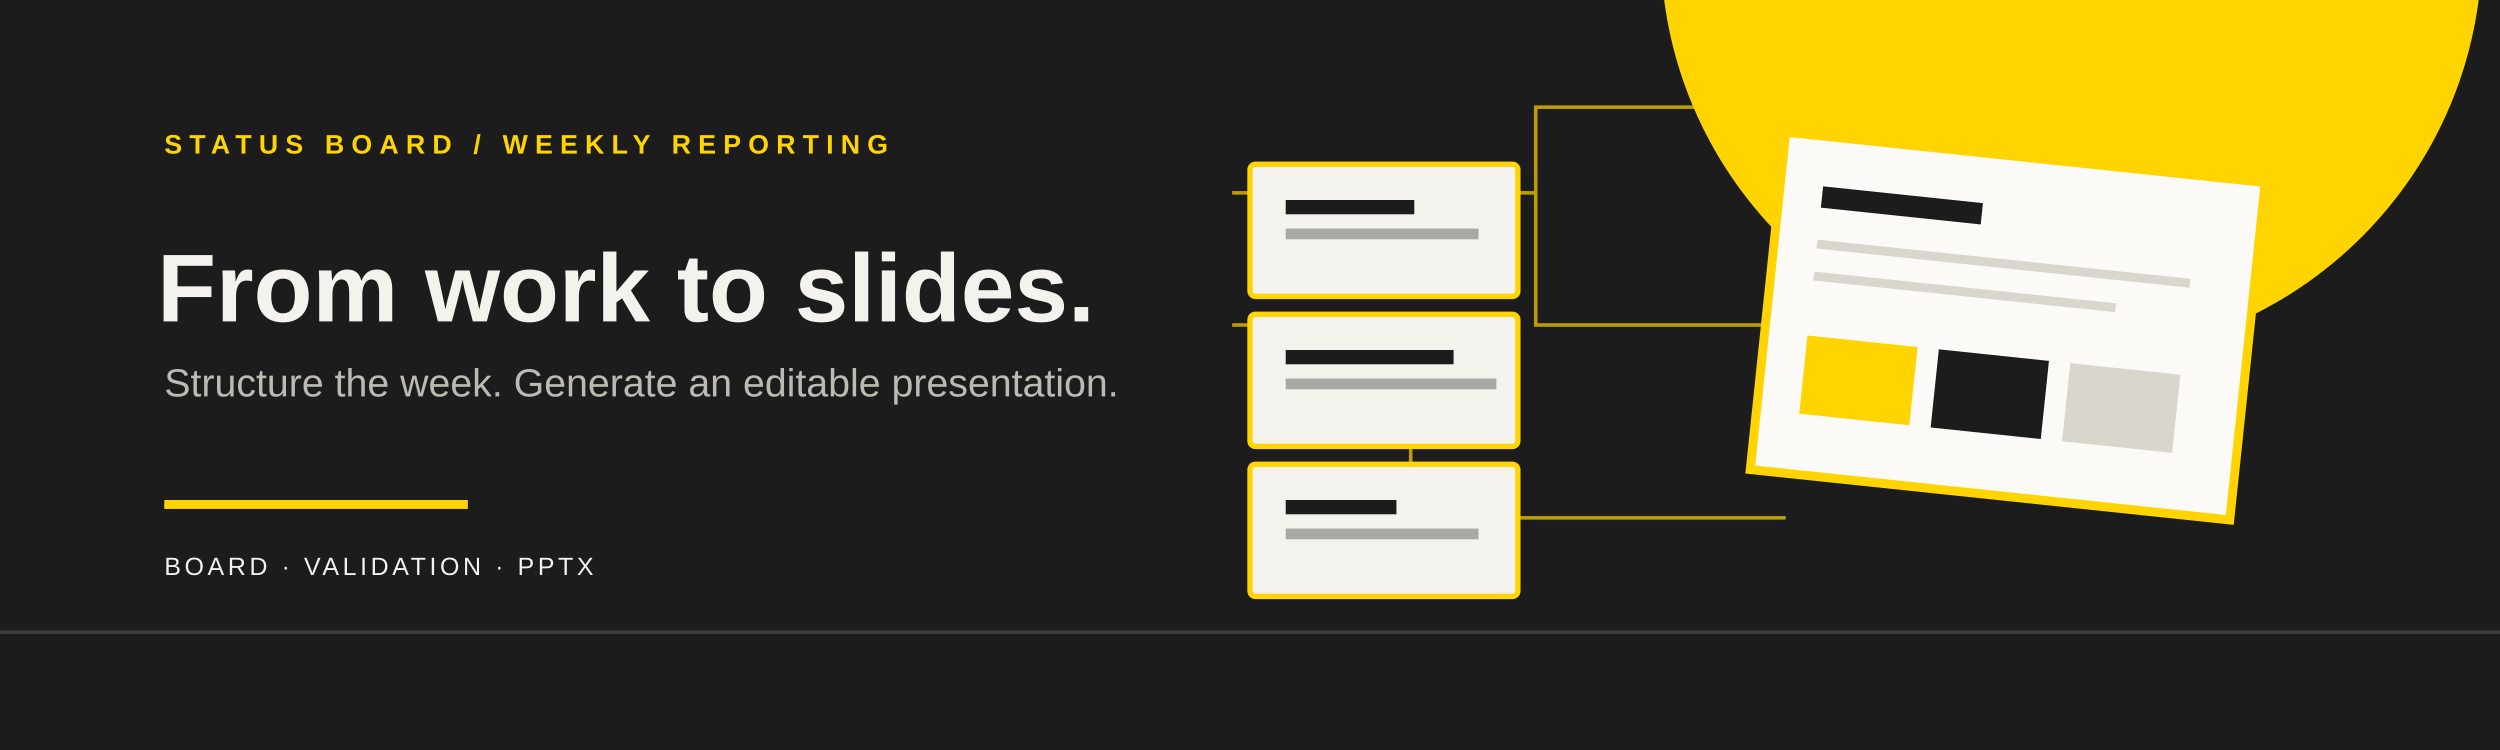
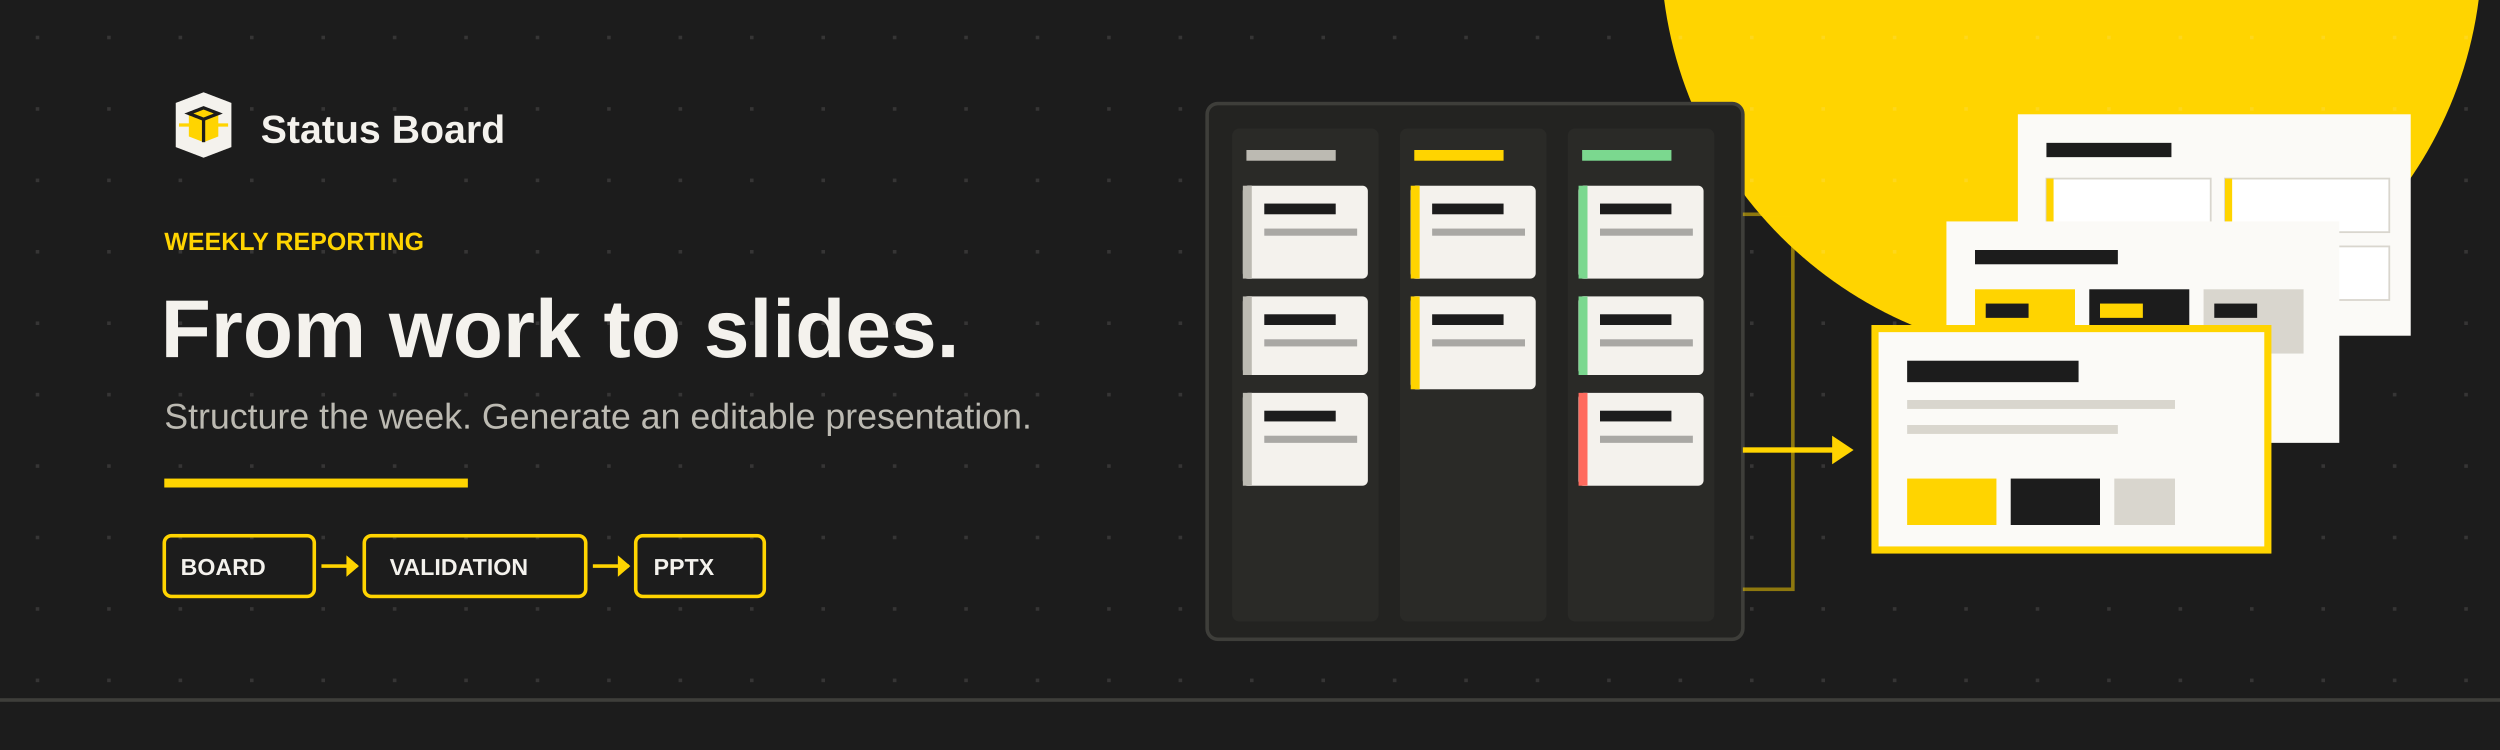
<svg xmlns="http://www.w3.org/2000/svg" viewBox="0 0 1400 420" role="img" aria-labelledby="title description">
-   <rect width="1400" height="420" fill="#1c1c1c" />
-   <circle cx="1160" cy="-30" r="230" fill="#ffd400" />
-   <path d="M0 354h1400" stroke="#3e3e3a" stroke-width="2" />
-   <g fill="none" stroke="#ffd400" stroke-width="2" opacity=".7">
-     <path d="M690 108h170v74h140" />
-     <path d="M690 182h100v108h210" />
-     <path d="M860 108v-48h250" />
+   <g id="bg">
+     <path id="bg-fill" d="M0 0 L1400 0 L1400 420 L0 420 Z" fill="#1c1c1c" />
  </g>
-   <g fill="#f4f2ed" stroke="#ffd400" stroke-width="3">
-     <rect x="700" y="92" width="150" height="74" rx="3" />
-     <rect x="700" y="176" width="150" height="74" rx="3" />
-     <rect x="700" y="260" width="150" height="74" rx="3" />
+   <g id="decor">
+     <path id="sun" d="M930 -30 C930 -157.025 1032.975 -260 1160 -260 C1287.025 -260 1390 -157.025 1390 -30 C1390 97.025 1287.025 200 1160 200 C1032.975 200 930 97.025 930 -30 Z" fill="#ffd400" />
+     <path id="dot-grid" d="M20 20 L22 20 L22 22 L20 22 Z M20 60 L22 60 L22 62 L20 62 Z M20 100 L22 100 L22 102 L20 102 Z M20 140 L22 140 L22 142 L20 142 Z M20 180 L22 180 L22 182 L20 182 Z M20 220 L22 220 L22 222 L20 222 Z M20 260 L22 260 L22 262 L20 262 Z M20 300 L22 300 L22 302 L20 302 Z M20 340 L22 340 L22 342 L20 342 Z M20 380 L22 380 L22 382 L20 382 Z M60 20 L62 20 L62 22 L60 22 Z M60 60 L62 60 L62 62 L60 62 Z M60 100 L62 100 L62 102 L60 102 Z M60 140 L62 140 L62 142 L60 142 Z M60 180 L62 180 L62 182 L60 182 Z M60 220 L62 220 L62 222 L60 222 Z M60 260 L62 260 L62 262 L60 262 Z M60 300 L62 300 L62 302 L60 302 Z M60 340 L62 340 L62 342 L60 342 Z M60 380 L62 380 L62 382 L60 382 Z M100 20 L102 20 L102 22 L100 22 Z M100 60 L102 60 L102 62 L100 62 Z M100 100 L102 100 L102 102 L100 102 Z M100 140 L102 140 L102 142 L100 142 Z M100 180 L102 180 L102 182 L100 182 Z M100 220 L102 220 L102 222 L100 222 Z M100 260 L102 260 L102 262 L100 262 Z M100 300 L102 300 L102 302 L100 302 Z M100 340 L102 340 L102 342 L100 342 Z M100 380 L102 380 L102 382 L100 382 Z M140 20 L142 20 L142 22 L140 22 Z M140 60 L142 60 L142 62 L140 62 Z M140 100 L142 100 L142 102 L140 102 Z M140 140 L142 140 L142 142 L140 142 Z M140 180 L142 180 L142 182 L140 182 Z M140 220 L142 220 L142 222 L140 222 Z M140 260 L142 260 L142 262 L140 262 Z M140 300 L142 300 L142 302 L140 302 Z M140 340 L142 340 L142 342 L140 342 Z M140 380 L142 380 L142 382 L140 382 Z M180 20 L182 20 L182 22 L180 22 Z M180 60 L182 60 L182 62 L180 62 Z M180 100 L182 100 L182 102 L180 102 Z M180 140 L182 140 L182 142 L180 142 Z M180 180 L182 180 L182 182 L180 182 Z M180 220 L182 220 L182 222 L180 222 Z M180 260 L182 260 L182 262 L180 262 Z M180 300 L182 300 L182 302 L180 302 Z M180 340 L182 340 L182 342 L180 342 Z M180 380 L182 380 L182 382 L180 382 Z M220 20 L222 20 L222 22 L220 22 Z M220 60 L222 60 L222 62 L220 62 Z M220 100 L222 100 L222 102 L220 102 Z M220 140 L222 140 L222 142 L220 142 Z M220 180 L222 180 L222 182 L220 182 Z M220 220 L222 220 L222 222 L220 222 Z M220 260 L222 260 L222 262 L220 262 Z M220 300 L222 300 L222 302 L220 302 Z M220 340 L222 340 L222 342 L220 342 Z M220 380 L222 380 L222 382 L220 382 Z M260 20 L262 20 L262 22 L260 22 Z M260 60 L262 60 L262 62 L260 62 Z M260 100 L262 100 L262 102 L260 102 Z M260 140 L262 140 L262 142 L260 142 Z M260 180 L262 180 L262 182 L260 182 Z M260 220 L262 220 L262 222 L260 222 Z M260 260 L262 260 L262 262 L260 262 Z M260 300 L262 300 L262 302 L260 302 Z M260 340 L262 340 L262 342 L260 342 Z M260 380 L262 380 L262 382 L260 382 Z M300 20 L302 20 L302 22 L300 22 Z M300 60 L302 60 L302 62 L300 62 Z M300 100 L302 100 L302 102 L300 102 Z M300 140 L302 140 L302 142 L300 142 Z M300 180 L302 180 L302 182 L300 182 Z M300 220 L302 220 L302 222 L300 222 Z M300 260 L302 260 L302 262 L300 262 Z M300 300 L302 300 L302 302 L300 302 Z M300 340 L302 340 L302 342 L300 342 Z M300 380 L302 380 L302 382 L300 382 Z M340 20 L342 20 L342 22 L340 22 Z M340 60 L342 60 L342 62 L340 62 Z M340 100 L342 100 L342 102 L340 102 Z M340 140 L342 140 L342 142 L340 142 Z M340 180 L342 180 L342 182 L340 182 Z M340 220 L342 220 L342 222 L340 222 Z M340 260 L342 260 L342 262 L340 262 Z M340 300 L342 300 L342 302 L340 302 Z M340 340 L342 340 L342 342 L340 342 Z M340 380 L342 380 L342 382 L340 382 Z M380 20 L382 20 L382 22 L380 22 Z M380 60 L382 60 L382 62 L380 62 Z M380 100 L382 100 L382 102 L380 102 Z M380 140 L382 140 L382 142 L380 142 Z M380 180 L382 180 L382 182 L380 182 Z M380 220 L382 220 L382 222 L380 222 Z M380 260 L382 260 L382 262 L380 262 Z M380 300 L382 300 L382 302 L380 302 Z M380 340 L382 340 L382 342 L380 342 Z M380 380 L382 380 L382 382 L380 382 Z M420 20 L422 20 L422 22 L420 22 Z M420 60 L422 60 L422 62 L420 62 Z M420 100 L422 100 L422 102 L420 102 Z M420 140 L422 140 L422 142 L420 142 Z M420 180 L422 180 L422 182 L420 182 Z M420 220 L422 220 L422 222 L420 222 Z M420 260 L422 260 L422 262 L420 262 Z M420 300 L422 300 L422 302 L420 302 Z M420 340 L422 340 L422 342 L420 342 Z M420 380 L422 380 L422 382 L420 382 Z M460 20 L462 20 L462 22 L460 22 Z M460 60 L462 60 L462 62 L460 62 Z M460 100 L462 100 L462 102 L460 102 Z M460 140 L462 140 L462 142 L460 142 Z M460 180 L462 180 L462 182 L460 182 Z M460 220 L462 220 L462 222 L460 222 Z M460 260 L462 260 L462 262 L460 262 Z M460 300 L462 300 L462 302 L460 302 Z M460 340 L462 340 L462 342 L460 342 Z M460 380 L462 380 L462 382 L460 382 Z M500 20 L502 20 L502 22 L500 22 Z M500 60 L502 60 L502 62 L500 62 Z M500 100 L502 100 L502 102 L500 102 Z M500 140 L502 140 L502 142 L500 142 Z M500 180 L502 180 L502 182 L500 182 Z M500 220 L502 220 L502 222 L500 222 Z M500 260 L502 260 L502 262 L500 262 Z M500 300 L502 300 L502 302 L500 302 Z M500 340 L502 340 L502 342 L500 342 Z M500 380 L502 380 L502 382 L500 382 Z M540 20 L542 20 L542 22 L540 22 Z M540 60 L542 60 L542 62 L540 62 Z M540 100 L542 100 L542 102 L540 102 Z M540 140 L542 140 L542 142 L540 142 Z M540 180 L542 180 L542 182 L540 182 Z M540 220 L542 220 L542 222 L540 222 Z M540 260 L542 260 L542 262 L540 262 Z M540 300 L542 300 L542 302 L540 302 Z M540 340 L542 340 L542 342 L540 342 Z M540 380 L542 380 L542 382 L540 382 Z M580 20 L582 20 L582 22 L580 22 Z M580 60 L582 60 L582 62 L580 62 Z M580 100 L582 100 L582 102 L580 102 Z M580 140 L582 140 L582 142 L580 142 Z M580 180 L582 180 L582 182 L580 182 Z M580 220 L582 220 L582 222 L580 222 Z M580 260 L582 260 L582 262 L580 262 Z M580 300 L582 300 L582 302 L580 302 Z M580 340 L582 340 L582 342 L580 342 Z M580 380 L582 380 L582 382 L580 382 Z M620 20 L622 20 L622 22 L620 22 Z M620 60 L622 60 L622 62 L620 62 Z M620 100 L622 100 L622 102 L620 102 Z M620 140 L622 140 L622 142 L620 142 Z M620 180 L622 180 L622 182 L620 182 Z M620 220 L622 220 L622 222 L620 222 Z M620 260 L622 260 L622 262 L620 262 Z M620 300 L622 300 L622 302 L620 302 Z M620 340 L622 340 L622 342 L620 342 Z M620 380 L622 380 L622 382 L620 382 Z M660 20 L662 20 L662 22 L660 22 Z M660 60 L662 60 L662 62 L660 62 Z M660 100 L662 100 L662 102 L660 102 Z M660 140 L662 140 L662 142 L660 142 Z M660 180 L662 180 L662 182 L660 182 Z M660 220 L662 220 L662 222 L660 222 Z M660 260 L662 260 L662 262 L660 262 Z M660 300 L662 300 L662 302 L660 302 Z M660 340 L662 340 L662 342 L660 342 Z M660 380 L662 380 L662 382 L660 382 Z M700 20 L702 20 L702 22 L700 22 Z M700 60 L702 60 L702 62 L700 62 Z M700 100 L702 100 L702 102 L700 102 Z M700 140 L702 140 L702 142 L700 142 Z M700 180 L702 180 L702 182 L700 182 Z M700 220 L702 220 L702 222 L700 222 Z M700 260 L702 260 L702 262 L700 262 Z M700 300 L702 300 L702 302 L700 302 Z M700 340 L702 340 L702 342 L700 342 Z M700 380 L702 380 L702 382 L700 382 Z M740 20 L742 20 L742 22 L740 22 Z M740 60 L742 60 L742 62 L740 62 Z M740 100 L742 100 L742 102 L740 102 Z M740 140 L742 140 L742 142 L740 142 Z M740 180 L742 180 L742 182 L740 182 Z M740 220 L742 220 L742 222 L740 222 Z M740 260 L742 260 L742 262 L740 262 Z M740 300 L742 300 L742 302 L740 302 Z M740 340 L742 340 L742 342 L740 342 Z M740 380 L742 380 L742 382 L740 382 Z M780 20 L782 20 L782 22 L780 22 Z M780 60 L782 60 L782 62 L780 62 Z M780 100 L782 100 L782 102 L780 102 Z M780 140 L782 140 L782 142 L780 142 Z M780 180 L782 180 L782 182 L780 182 Z M780 220 L782 220 L782 222 L780 222 Z M780 260 L782 260 L782 262 L780 262 Z M780 300 L782 300 L782 302 L780 302 Z M780 340 L782 340 L782 342 L780 342 Z M780 380 L782 380 L782 382 L780 382 Z M820 20 L822 20 L822 22 L820 22 Z M820 60 L822 60 L822 62 L820 62 Z M820 100 L822 100 L822 102 L820 102 Z M820 140 L822 140 L822 142 L820 142 Z M820 180 L822 180 L822 182 L820 182 Z M820 220 L822 220 L822 222 L820 222 Z M820 260 L822 260 L822 262 L820 262 Z M820 300 L822 300 L822 302 L820 302 Z M820 340 L822 340 L822 342 L820 342 Z M820 380 L822 380 L822 382 L820 382 Z M860 20 L862 20 L862 22 L860 22 Z M860 60 L862 60 L862 62 L860 62 Z M860 100 L862 100 L862 102 L860 102 Z M860 140 L862 140 L862 142 L860 142 Z M860 180 L862 180 L862 182 L860 182 Z M860 220 L862 220 L862 222 L860 222 Z M860 260 L862 260 L862 262 L860 262 Z M860 300 L862 300 L862 302 L860 302 Z M860 340 L862 340 L862 342 L860 342 Z M860 380 L862 380 L862 382 L860 382 Z M900 20 L902 20 L902 22 L900 22 Z M900 60 L902 60 L902 62 L900 62 Z M900 100 L902 100 L902 102 L900 102 Z M900 140 L902 140 L902 142 L900 142 Z M900 180 L902 180 L902 182 L900 182 Z M900 220 L902 220 L902 222 L900 222 Z M900 260 L902 260 L902 262 L900 262 Z M900 300 L902 300 L902 302 L900 302 Z M900 340 L902 340 L902 342 L900 342 Z M900 380 L902 380 L902 382 L900 382 Z M940 20 L942 20 L942 22 L940 22 Z M940 60 L942 60 L942 62 L940 62 Z M940 100 L942 100 L942 102 L940 102 Z M940 140 L942 140 L942 142 L940 142 Z M940 180 L942 180 L942 182 L940 182 Z M940 220 L942 220 L942 222 L940 222 Z M940 260 L942 260 L942 262 L940 262 Z M940 300 L942 300 L942 302 L940 302 Z M940 340 L942 340 L942 342 L940 342 Z M940 380 L942 380 L942 382 L940 382 Z M980 20 L982 20 L982 22 L980 22 Z M980 60 L982 60 L982 62 L980 62 Z M980 100 L982 100 L982 102 L980 102 Z M980 140 L982 140 L982 142 L980 142 Z M980 180 L982 180 L982 182 L980 182 Z M980 220 L982 220 L982 222 L980 222 Z M980 260 L982 260 L982 262 L980 262 Z M980 300 L982 300 L982 302 L980 302 Z M980 340 L982 340 L982 342 L980 342 Z M980 380 L982 380 L982 382 L980 382 Z M1020 20 L1022 20 L1022 22 L1020 22 Z M1020 60 L1022 60 L1022 62 L1020 62 Z M1020 100 L1022 100 L1022 102 L1020 102 Z M1020 140 L1022 140 L1022 142 L1020 142 Z M1020 180 L1022 180 L1022 182 L1020 182 Z M1020 220 L1022 220 L1022 222 L1020 222 Z M1020 260 L1022 260 L1022 262 L1020 262 Z M1020 300 L1022 300 L1022 302 L1020 302 Z M1020 340 L1022 340 L1022 342 L1020 342 Z M1020 380 L1022 380 L1022 382 L1020 382 Z M1060 20 L1062 20 L1062 22 L1060 22 Z M1060 60 L1062 60 L1062 62 L1060 62 Z M1060 100 L1062 100 L1062 102 L1060 102 Z M1060 140 L1062 140 L1062 142 L1060 142 Z M1060 180 L1062 180 L1062 182 L1060 182 Z M1060 220 L1062 220 L1062 222 L1060 222 Z M1060 260 L1062 260 L1062 262 L1060 262 Z M1060 300 L1062 300 L1062 302 L1060 302 Z M1060 340 L1062 340 L1062 342 L1060 342 Z M1060 380 L1062 380 L1062 382 L1060 382 Z M1100 20 L1102 20 L1102 22 L1100 22 Z M1100 60 L1102 60 L1102 62 L1100 62 Z M1100 100 L1102 100 L1102 102 L1100 102 Z M1100 140 L1102 140 L1102 142 L1100 142 Z M1100 180 L1102 180 L1102 182 L1100 182 Z M1100 220 L1102 220 L1102 222 L1100 222 Z M1100 260 L1102 260 L1102 262 L1100 262 Z M1100 300 L1102 300 L1102 302 L1100 302 Z M1100 340 L1102 340 L1102 342 L1100 342 Z M1100 380 L1102 380 L1102 382 L1100 382 Z M1140 20 L1142 20 L1142 22 L1140 22 Z M1140 60 L1142 60 L1142 62 L1140 62 Z M1140 100 L1142 100 L1142 102 L1140 102 Z M1140 140 L1142 140 L1142 142 L1140 142 Z M1140 180 L1142 180 L1142 182 L1140 182 Z M1140 220 L1142 220 L1142 222 L1140 222 Z M1140 260 L1142 260 L1142 262 L1140 262 Z M1140 300 L1142 300 L1142 302 L1140 302 Z M1140 340 L1142 340 L1142 342 L1140 342 Z M1140 380 L1142 380 L1142 382 L1140 382 Z M1180 20 L1182 20 L1182 22 L1180 22 Z M1180 60 L1182 60 L1182 62 L1180 62 Z M1180 100 L1182 100 L1182 102 L1180 102 Z M1180 140 L1182 140 L1182 142 L1180 142 Z M1180 180 L1182 180 L1182 182 L1180 182 Z M1180 220 L1182 220 L1182 222 L1180 222 Z M1180 260 L1182 260 L1182 262 L1180 262 Z M1180 300 L1182 300 L1182 302 L1180 302 Z M1180 340 L1182 340 L1182 342 L1180 342 Z M1180 380 L1182 380 L1182 382 L1180 382 Z M1220 20 L1222 20 L1222 22 L1220 22 Z M1220 60 L1222 60 L1222 62 L1220 62 Z M1220 100 L1222 100 L1222 102 L1220 102 Z M1220 140 L1222 140 L1222 142 L1220 142 Z M1220 180 L1222 180 L1222 182 L1220 182 Z M1220 220 L1222 220 L1222 222 L1220 222 Z M1220 260 L1222 260 L1222 262 L1220 262 Z M1220 300 L1222 300 L1222 302 L1220 302 Z M1220 340 L1222 340 L1222 342 L1220 342 Z M1220 380 L1222 380 L1222 382 L1220 382 Z M1260 20 L1262 20 L1262 22 L1260 22 Z M1260 60 L1262 60 L1262 62 L1260 62 Z M1260 100 L1262 100 L1262 102 L1260 102 Z M1260 140 L1262 140 L1262 142 L1260 142 Z M1260 180 L1262 180 L1262 182 L1260 182 Z M1260 220 L1262 220 L1262 222 L1260 222 Z M1260 260 L1262 260 L1262 262 L1260 262 Z M1260 300 L1262 300 L1262 302 L1260 302 Z M1260 340 L1262 340 L1262 342 L1260 342 Z M1260 380 L1262 380 L1262 382 L1260 382 Z M1300 20 L1302 20 L1302 22 L1300 22 Z M1300 60 L1302 60 L1302 62 L1300 62 Z M1300 100 L1302 100 L1302 102 L1300 102 Z M1300 140 L1302 140 L1302 142 L1300 142 Z M1300 180 L1302 180 L1302 182 L1300 182 Z M1300 220 L1302 220 L1302 222 L1300 222 Z M1300 260 L1302 260 L1302 262 L1300 262 Z M1300 300 L1302 300 L1302 302 L1300 302 Z M1300 340 L1302 340 L1302 342 L1300 342 Z M1300 380 L1302 380 L1302 382 L1300 382 Z M1340 20 L1342 20 L1342 22 L1340 22 Z M1340 60 L1342 60 L1342 62 L1340 62 Z M1340 100 L1342 100 L1342 102 L1340 102 Z M1340 140 L1342 140 L1342 142 L1340 142 Z M1340 180 L1342 180 L1342 182 L1340 182 Z M1340 220 L1342 220 L1342 222 L1340 222 Z M1340 260 L1342 260 L1342 262 L1340 262 Z M1340 300 L1342 300 L1342 302 L1340 302 Z M1340 340 L1342 340 L1342 342 L1340 342 Z M1340 380 L1342 380 L1342 382 L1340 382 Z M1380 20 L1382 20 L1382 22 L1380 22 Z M1380 60 L1382 60 L1382 62 L1380 62 Z M1380 100 L1382 100 L1382 102 L1380 102 Z M1380 140 L1382 140 L1382 142 L1380 142 Z M1380 180 L1382 180 L1382 182 L1380 182 Z M1380 220 L1382 220 L1382 222 L1380 222 Z M1380 260 L1382 260 L1382 262 L1380 262 Z M1380 300 L1382 300 L1382 302 L1380 302 Z M1380 340 L1382 340 L1382 342 L1380 342 Z M1380 380 L1382 380 L1382 382 L1380 382 Z" fill="#f4f2ed" opacity="0.12" />
+     <path id="baseline" d="M0 392 L1400 392" fill="none" stroke="#3e3e3a" stroke-width="2" stroke-miterlimit="10" />
  </g>
-   <g fill="#1c1c1c">
-     <rect x="720" y="112" width="72" height="8" />
-     <rect x="720" y="128" width="108" height="6" opacity=".35" />
-     <rect x="720" y="196" width="94" height="8" />
-     <rect x="720" y="212" width="118" height="6" opacity=".35" />
-     <rect x="720" y="280" width="62" height="8" />
-     <rect x="720" y="296" width="108" height="6" opacity=".35" />
+   <g id="board">
+     <path id="board-frame" d="M682 58 L970 58 C973.314 58 976 60.686 976 64 L976 352 C976 355.314 973.314 358 970 358 L682 358 C678.686 358 676 355.314 676 352 L676 64 C676 60.686 678.686 58 682 58 Z" fill="#232321" stroke="#3e3e3a" stroke-width="2" stroke-miterlimit="10" />
+     <path id="col-A_FAZER" data-name="col-A FAZER" d="M694 72 L768 72 C770.209 72 772 73.791 772 76 L772 344 C772 346.209 770.209 348 768 348 L694 348 C691.791 348 690 346.209 690 344 L690 76 C690 73.791 691.791 72 694 72 Z" fill="#2a2a27" />
+     <path id="col-head-A_FAZER" data-name="col-head-A FAZER" d="M698 84 L748 84 L748 90 L698 90 Z" fill="#bcbab2" />
+     <path id="card" d="M699 104 L763 104 C764.657 104 766 105.343 766 107 L766 153 C766 154.657 764.657 156 763 156 L699 156 C697.343 156 696 154.657 696 153 L696 107 C696 105.343 697.343 104 699 104 Z" fill="#f4f2ed" />
+     <path id="card-status" d="M696 104 L701 104 L701 156 L696 156 Z" fill="#bcbab2" />
+     <path id="card-title" d="M708 114 L748 114 L748 120 L708 120 Z" fill="#1c1c1c" />
+     <path id="card-line" d="M708 128 L760 128 L760 132 L708 132 Z" fill="#1c1c1c" opacity="0.35" />
+     <path id="card-2" data-name="card" d="M699 166 L763 166 C764.657 166 766 167.343 766 169 L766 207 C766 208.657 764.657 210 763 210 L699 210 C697.343 210 696 208.657 696 207 L696 169 C696 167.343 697.343 166 699 166 Z" fill="#f4f2ed" />
+     <path id="card-status-2" data-name="card-status" d="M696 166 L701 166 L701 210 L696 210 Z" fill="#bcbab2" />
+     <path id="card-title-2" data-name="card-title" d="M708 176 L748 176 L748 182 L708 182 Z" fill="#1c1c1c" />
+     <path id="card-line-2" data-name="card-line" d="M708 190 L760 190 L760 194 L708 194 Z" fill="#1c1c1c" opacity="0.35" />
+     <path id="card-3" data-name="card" d="M699 220 L763 220 C764.657 220 766 221.343 766 223 L766 269 C766 270.657 764.657 272 763 272 L699 272 C697.343 272 696 270.657 696 269 L696 223 C696 221.343 697.343 220 699 220 Z" fill="#f4f2ed" />
+     <path id="card-status-3" data-name="card-status" d="M696 220 L701 220 L701 272 L696 272 Z" fill="#bcbab2" />
+     <path id="card-title-3" data-name="card-title" d="M708 230 L748 230 L748 236 L708 236 Z" fill="#1c1c1c" />
+     <path id="card-line-3" data-name="card-line" d="M708 244 L760 244 L760 248 L708 248 Z" fill="#1c1c1c" opacity="0.35" />
+     <path id="col-EM_CURSO" data-name="col-EM CURSO" d="M788 72 L862 72 C864.209 72 866 73.791 866 76 L866 344 C866 346.209 864.209 348 862 348 L788 348 C785.791 348 784 346.209 784 344 L784 76 C784 73.791 785.791 72 788 72 Z" fill="#2a2a27" />
+     <path id="col-head-EM_CURSO" data-name="col-head-EM CURSO" d="M792 84 L842 84 L842 90 L792 90 Z" fill="#ffd400" />
+     <path id="card-4" data-name="card" d="M793 104 L857 104 C858.657 104 860 105.343 860 107 L860 153 C860 154.657 858.657 156 857 156 L793 156 C791.343 156 790 154.657 790 153 L790 107 C790 105.343 791.343 104 793 104 Z" fill="#f4f2ed" />
+     <path id="card-status-4" data-name="card-status" d="M790 104 L795 104 L795 156 L790 156 Z" fill="#ffd400" />
+     <path id="card-title-4" data-name="card-title" d="M802 114 L842 114 L842 120 L802 120 Z" fill="#1c1c1c" />
+     <path id="card-line-4" data-name="card-line" d="M802 128 L854 128 L854 132 L802 132 Z" fill="#1c1c1c" opacity="0.35" />
+     <path id="card-5" data-name="card" d="M793 166 L857 166 C858.657 166 860 167.343 860 169 L860 215 C860 216.657 858.657 218 857 218 L793 218 C791.343 218 790 216.657 790 215 L790 169 C790 167.343 791.343 166 793 166 Z" fill="#f4f2ed" />
+     <path id="card-status-5" data-name="card-status" d="M790 166 L795 166 L795 218 L790 218 Z" fill="#ffd400" />
+     <path id="card-title-5" data-name="card-title" d="M802 176 L842 176 L842 182 L802 182 Z" fill="#1c1c1c" />
+     <path id="card-line-5" data-name="card-line" d="M802 190 L854 190 L854 194 L802 194 Z" fill="#1c1c1c" opacity="0.35" />
+     <path id="col-ENTREGUE" d="M882 72 L956 72 C958.209 72 960 73.791 960 76 L960 344 C960 346.209 958.209 348 956 348 L882 348 C879.791 348 878 346.209 878 344 L878 76 C878 73.791 879.791 72 882 72 Z" fill="#2a2a27" />
+     <path id="col-head-ENTREGUE" d="M886 84 L936 84 L936 90 L886 90 Z" fill="#7bd88f" />
+     <path id="card-6" data-name="card" d="M887 104 L951 104 C952.657 104 954 105.343 954 107 L954 153 C954 154.657 952.657 156 951 156 L887 156 C885.343 156 884 154.657 884 153 L884 107 C884 105.343 885.343 104 887 104 Z" fill="#f4f2ed" />
+     <path id="card-status-6" data-name="card-status" d="M884 104 L889 104 L889 156 L884 156 Z" fill="#7bd88f" />
+     <path id="card-title-6" data-name="card-title" d="M896 114 L936 114 L936 120 L896 120 Z" fill="#1c1c1c" />
+     <path id="card-line-6" data-name="card-line" d="M896 128 L948 128 L948 132 L896 132 Z" fill="#1c1c1c" opacity="0.35" />
+     <path id="card-7" data-name="card" d="M887 166 L951 166 C952.657 166 954 167.343 954 169 L954 207 C954 208.657 952.657 210 951 210 L887 210 C885.343 210 884 208.657 884 207 L884 169 C884 167.343 885.343 166 887 166 Z" fill="#f4f2ed" />
+     <path id="card-status-7" data-name="card-status" d="M884 166 L889 166 L889 210 L884 210 Z" fill="#7bd88f" />
+     <path id="card-title-7" data-name="card-title" d="M896 176 L936 176 L936 182 L896 182 Z" fill="#1c1c1c" />
+     <path id="card-line-7" data-name="card-line" d="M896 190 L948 190 L948 194 L896 194 Z" fill="#1c1c1c" opacity="0.35" />
+     <path id="card-8" data-name="card" d="M887 220 L951 220 C952.657 220 954 221.343 954 223 L954 269 C954 270.657 952.657 272 951 272 L887 272 C885.343 272 884 270.657 884 269 L884 223 C884 221.343 885.343 220 887 220 Z" fill="#f4f2ed" />
+     <path id="card-status-8" data-name="card-status" d="M884 220 L889 220 L889 272 L884 272 Z" fill="#ff6b5e" />
+     <path id="card-title-8" data-name="card-title" d="M896 230 L936 230 L936 236 L896 236 Z" fill="#1c1c1c" />
+     <path id="card-line-8" data-name="card-line" d="M896 244 L948 244 L948 248 L896 248 Z" fill="#1c1c1c" opacity="0.35" />
  </g>
-   <g transform="translate(1000 74) rotate(6)">
-     <rect width="270" height="190" fill="#fbfaf7" stroke="#ffd400" stroke-width="5" />
-     <rect x="24" y="28" width="90" height="12" fill="#1c1c1c" />
-     <rect x="24" y="58" width="210" height="5" fill="#d9d6ce" />
-     <rect x="24" y="76" width="170" height="5" fill="#d9d6ce" />
-     <rect x="24" y="112" width="62" height="44" fill="#ffd400" />
-     <rect x="98" y="112" width="62" height="44" fill="#1c1c1c" />
-     <rect x="172" y="112" width="62" height="44" fill="#d9d6ce" />
+   <g id="flow">
+     <path id="flow-line" d="M976 252 L1034 252" fill="none" stroke="#ffd400" stroke-width="3" stroke-miterlimit="10" />
+     <path id="flow-arrow" d="M1026 244 L1038 252 L1026 260 Z" fill="#ffd400" />
+     <path id="flow-branch-a" d="M976 120 L1004 120 L1004 252" fill="none" stroke="#ffd400" stroke-width="2" stroke-miterlimit="10" opacity="0.5" />
+     <path id="flow-branch-b" d="M976 330 L1004 330 L1004 252" fill="none" stroke="#ffd400" stroke-width="2" stroke-miterlimit="10" opacity="0.5" />
  </g>
-   <text x="92" y="86" fill="#ffd400" font-family="Arial,Helvetica,sans-serif" font-size="15" font-weight="700" letter-spacing="4">STATUS BOARD / WEEKLY REPORTING</text>
-   <text x="88" y="180" fill="#f4f2ed" font-family="Arial,Helvetica,sans-serif" font-size="54" font-weight="700">From work to slides.</text>
-   <text x="92" y="222" fill="#bcbab2" font-family="Arial,Helvetica,sans-serif" font-size="22">Structure the week. Generate an editable presentation.</text>
-   <rect x="92" y="280" width="170" height="5" fill="#ffd400" />
-   <text x="92" y="322" fill="#f4f2ed" font-family="Arial,Helvetica,sans-serif" font-size="14" letter-spacing="2">BOARD · VALIDATION · PPTX</text>
+   <g id="deck">
+     <path id="slide-entregas" d="M1130 64 L1350 64 L1350 188 L1130 188 Z" fill="#fbfaf7" />
+     <path id="s3-title" d="M1146 80 L1216 80 L1216 88 L1146 88 Z" fill="#1c1c1c" />
+     <path id="s3-card" d="M1146 100 L1238 100 L1238 130 L1146 130 Z" fill="#ffffff" stroke="#d9d6ce" stroke-miterlimit="10" />
+     <path id="s3-card-chip" d="M1146 100 L1150 100 L1150 130 L1146 130 Z" fill="#ffd400" />
+     <path id="s3-card-2" data-name="s3-card" d="M1246 100 L1338 100 L1338 130 L1246 130 Z" fill="#ffffff" stroke="#d9d6ce" stroke-miterlimit="10" />
+     <path id="s3-card-chip-2" data-name="s3-card-chip" d="M1246 100 L1250 100 L1250 130 L1246 130 Z" fill="#ffd400" />
+     <path id="s3-card-3" data-name="s3-card" d="M1146 138 L1238 138 L1238 168 L1146 168 Z" fill="#ffffff" stroke="#d9d6ce" stroke-miterlimit="10" />
+     <path id="s3-card-chip-3" data-name="s3-card-chip" d="M1146 138 L1150 138 L1150 168 L1146 168 Z" fill="#ff6b5e" />
+     <path id="s3-card-4" data-name="s3-card" d="M1246 138 L1338 138 L1338 168 L1246 168 Z" fill="#ffffff" stroke="#d9d6ce" stroke-miterlimit="10" />
+     <path id="s3-card-chip-4" data-name="s3-card-chip" d="M1246 138 L1250 138 L1250 168 L1246 168 Z" fill="#ffd400" />
+     <path id="slide-resumo" d="M1090 124 L1310 124 L1310 248 L1090 248 Z" fill="#fbfaf7" />
+     <path id="s2-title" d="M1106 140 L1186 140 L1186 148 L1106 148 Z" fill="#1c1c1c" />
+     <path id="s2-kpi" d="M1106 162 L1162 162 L1162 198 L1106 198 Z" fill="#ffd400" />
+     <path id="s2-kpi-num" d="M1112 170 L1136 170 L1136 178 L1112 178 Z" fill="#1c1c1c" />
+     <path id="s2-kpi-2" data-name="s2-kpi" d="M1170 162 L1226 162 L1226 198 L1170 198 Z" fill="#1c1c1c" />
+     <path id="s2-kpi-num-2" data-name="s2-kpi-num" d="M1176 170 L1200 170 L1200 178 L1176 178 Z" fill="#ffd400" />
+     <path id="s2-kpi-3" data-name="s2-kpi" d="M1234 162 L1290 162 L1290 198 L1234 198 Z" fill="#d9d6ce" />
+     <path id="s2-kpi-num-3" data-name="s2-kpi-num" d="M1240 170 L1264 170 L1264 178 L1240 178 Z" fill="#1c1c1c" />
+     <path id="s2-line" d="M1106 208 L1256 208 L1256 212 L1106 212 Z" fill="#d9d6ce" />
+     <path id="slide-capa" d="M1050 184 L1270 184 L1270 308 L1050 308 Z" fill="#fbfaf7" stroke="#ffd400" stroke-width="4" stroke-miterlimit="10" />
+     <path id="s1-title" d="M1068 202 L1164 202 L1164 214 L1068 214 Z" fill="#1c1c1c" />
+     <path id="s1-line-a" d="M1068 224 L1218 224 L1218 229 L1068 229 Z" fill="#d9d6ce" />
+     <path id="s1-line-b" d="M1068 238 L1186 238 L1186 243 L1068 243 Z" fill="#d9d6ce" />
+     <path id="s1-block-a" d="M1068 268 L1118 268 L1118 294 L1068 294 Z" fill="#ffd400" />
+     <path id="s1-block-b" d="M1126 268 L1176 268 L1176 294 L1126 294 Z" fill="#1c1c1c" />
+     <path id="s1-block-c" d="M1184 268 L1218 268 L1218 294 L1184 294 Z" fill="#d9d6ce" />
+   </g>
+   <g id="copy">
+     <path id="logo-hex" d="M98.42 57.63 L114 51.67 L129.58 57.63 L129.58 82.38 L114 88.33 L98.42 82.38 Z" fill="#f4f2ed" />
+     <path id="logo-inner" d="M105.75 63.58 L114 60.38 L122.25 63.58 L122.25 76.42 L114 79.63 L105.75 76.42 Z" fill="#ffd400" />
+     <path id="logo-top" d="M114 60.38 L122.25 63.58 L114 66.79 L105.75 63.58 Z" fill="none" stroke="#1c1c1c" stroke-width="1.833" stroke-miterlimit="10" />
+     <path id="logo-spine" d="M114 66.792 L114 79.625" fill="none" stroke="#1c1c1c" stroke-width="1.833" stroke-miterlimit="10" />
+     <path id="logo-wings" d="M100.25 70 L107.583 70 M120.417 70 L127.75 70" fill="none" stroke="#ffd400" stroke-width="1.833" stroke-miterlimit="10" />
+     <text transform="matrix(1 0 0 1 146 80)" x="0" y="0" xml:space="preserve" font-family="Arial, Helvetica, sans-serif" font-weight="700" font-size="22" fill="#f4f2ed">
+       <tspan x="0" y="0">Status Board</tspan>
+     </text>
+     <text transform="matrix(1 0 0 1 92 140)" x="0" y="0" xml:space="preserve" font-family="Arial, Helvetica, sans-serif" font-weight="700" font-size="14" fill="#ffd400">
+       <tspan x="0" y="0">WEEKLY REPORTING</tspan>
+     </text>
+     <text transform="matrix(1 0 0 1 90 200)" x="0" y="0" xml:space="preserve" font-family="Arial, Helvetica, sans-serif" font-weight="700" font-size="46" fill="#f4f2ed">
+       <tspan x="0" y="0">From work to slides.</tspan>
+     </text>
+     <text transform="matrix(1 0 0 1 92 240)" x="0" y="0" xml:space="preserve" font-family="Arial, sans-serif" font-size="20" fill="#bcbab2">
+       <tspan x="0" y="0">Structure the week. Generate an editable presentation.</tspan>
+     </text>
+     <path id="rule" d="M92 268 L262 268 L262 273 L92 273 Z" fill="#ffd400" />
+     <path id="chip-BOARD" d="M96 300 L172 300 C174.209 300 176 301.791 176 304 L176 330 C176 332.209 174.209 334 172 334 L96 334 C93.791 334 92 332.209 92 330 L92 304 C92 301.791 93.791 300 96 300 Z" fill="none" stroke="#ffd400" stroke-width="2" stroke-miterlimit="10" />
+     <text transform="matrix(1 0 0 1 134 322)" x="0" y="0" xml:space="preserve" font-family="Arial, Helvetica, sans-serif" font-weight="700" font-size="13" fill="#f4f2ed" text-anchor="middle">
+       <tspan x="0" y="0">BOARD</tspan>
+     </text>
+     <path id="chip-VALIDAÇÃO" d="M208 300 L324 300 C326.209 300 328 301.791 328 304 L328 330 C328 332.209 326.209 334 324 334 L208 334 C205.791 334 204 332.209 204 330 L204 304 C204 301.791 205.791 300 208 300 Z" fill="none" stroke="#ffd400" stroke-width="2" stroke-miterlimit="10" />
+     <text transform="matrix(1 0 0 1 266 322)" x="0" y="0" xml:space="preserve" font-family="Arial, Helvetica, sans-serif" font-weight="700" font-size="13" fill="#f4f2ed" text-anchor="middle">
+       <tspan x="0" y="0">VALIDATION</tspan>
+     </text>
+     <path id="chip-PPTX" d="M360 300 L424 300 C426.209 300 428 301.791 428 304 L428 330 C428 332.209 426.209 334 424 334 L360 334 C357.791 334 356 332.209 356 330 L356 304 C356 301.791 357.791 300 360 300 Z" fill="none" stroke="#ffd400" stroke-width="2" stroke-miterlimit="10" />
+     <text transform="matrix(1 0 0 1 392 322)" x="0" y="0" xml:space="preserve" font-family="Arial, Helvetica, sans-serif" font-weight="700" font-size="13" fill="#f4f2ed" text-anchor="middle">
+       <tspan x="0" y="0">PPTX</tspan>
+     </text>
+     <path id="chip-link" d="M180 317 L200 317" fill="none" stroke="#ffd400" stroke-width="2" stroke-miterlimit="10" />
+     <path id="chip-arrow" d="M194 311 L201 317 L194 323 Z" fill="#ffd400" />
+     <path id="chip-link-2" data-name="chip-link" d="M332 317 L352 317" fill="none" stroke="#ffd400" stroke-width="2" stroke-miterlimit="10" />
+     <path id="chip-arrow-2" data-name="chip-arrow" d="M346 311 L353 317 L346 323 Z" fill="#ffd400" />
+   </g>
</svg>
